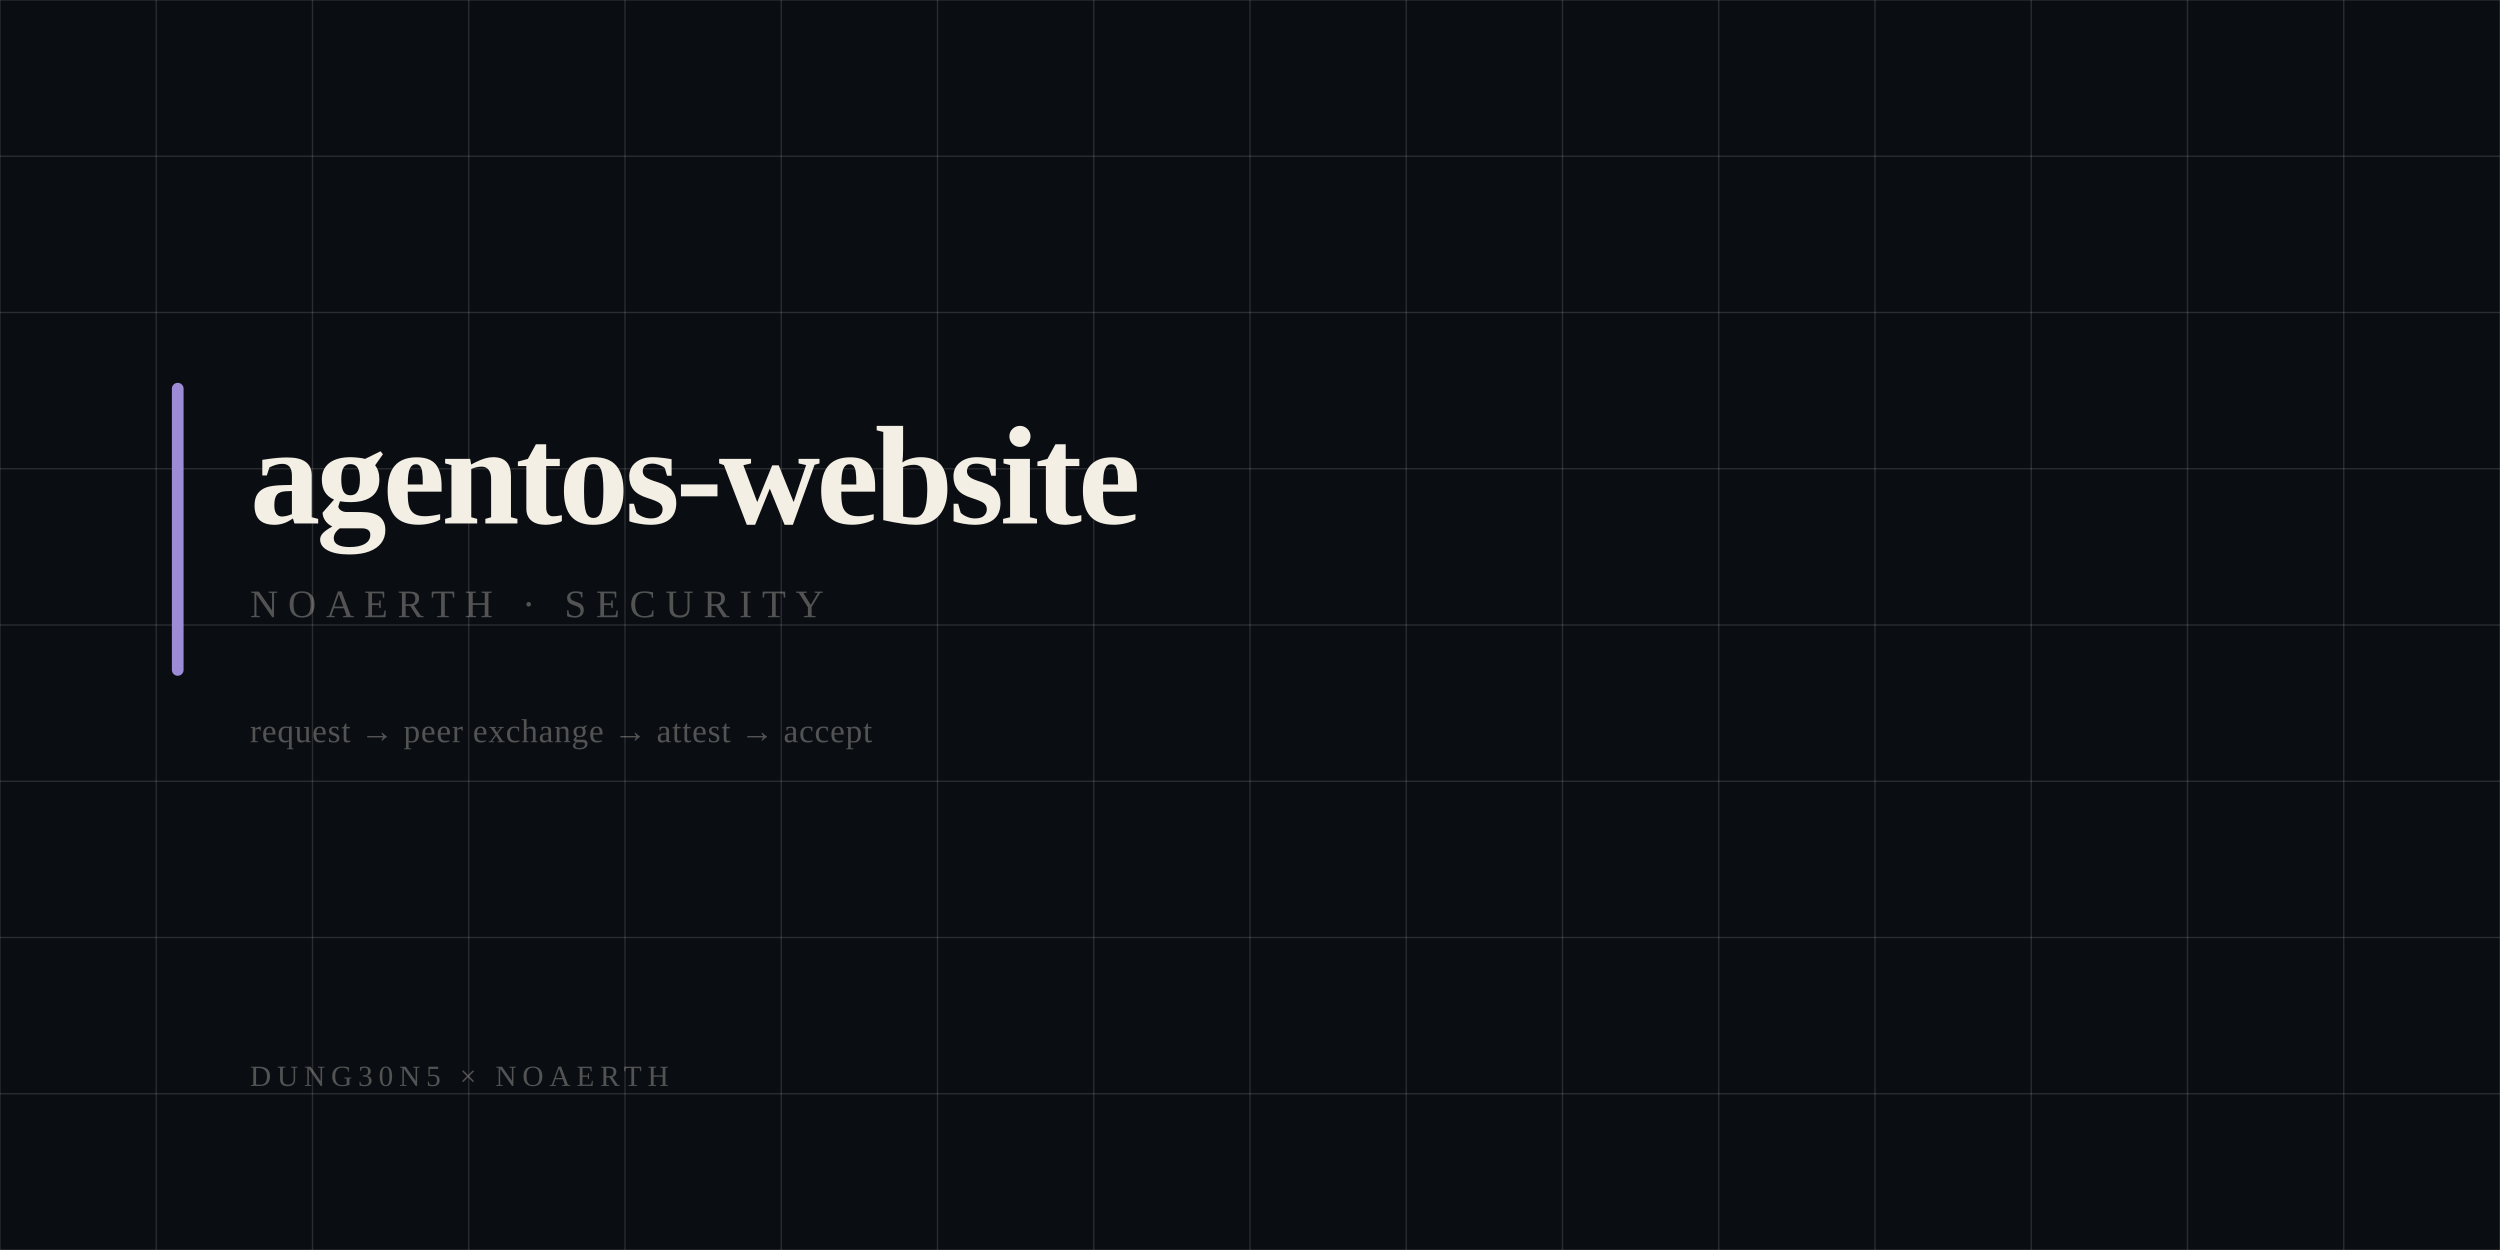
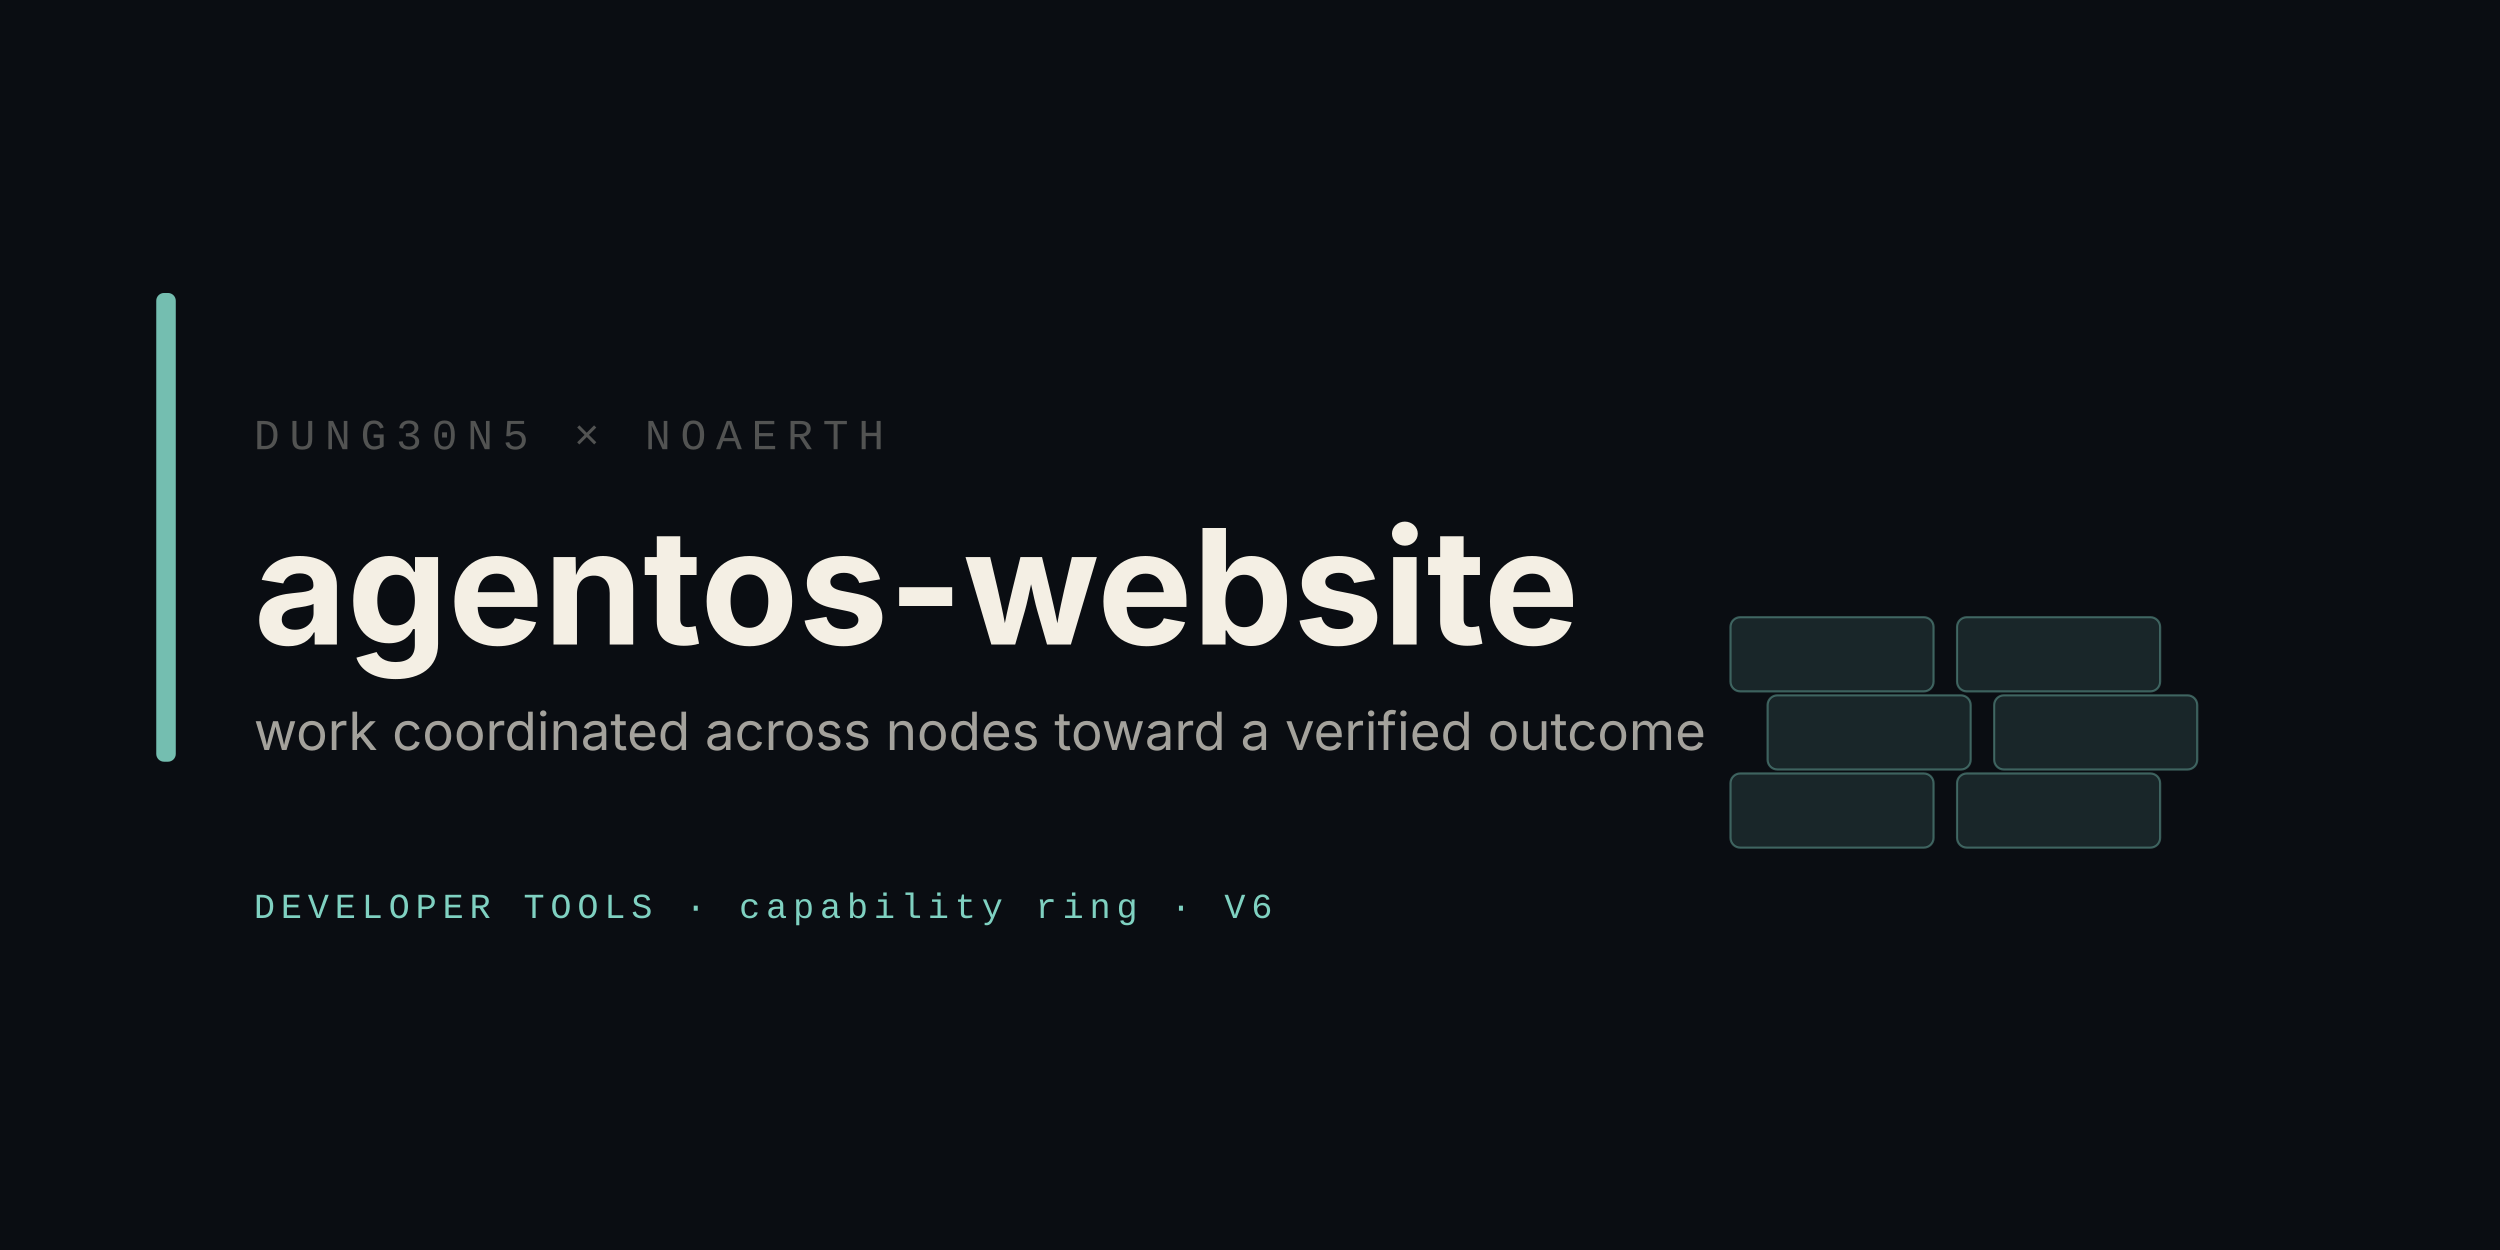
- <svg xmlns="http://www.w3.org/2000/svg" viewBox="0 0 1280 640" width="1280" height="640" role="img" aria-label="agentos-website — NOAERTH project card.">
+ <svg xmlns="http://www.w3.org/2000/svg" viewBox="0 0 1280 640" width="1280" height="640" role="img" aria-label="agentos-website project card">
  <rect width="1280" height="640" fill="#0a0d12" />
-   <line x1="0" y1="0" x2="0" y2="640" stroke="#f4efe424" stroke-width="0.7" />
-   <line x1="80" y1="0" x2="80" y2="640" stroke="#f4efe424" stroke-width="0.7" />
-   <line x1="160" y1="0" x2="160" y2="640" stroke="#f4efe424" stroke-width="0.7" />
-   <line x1="240" y1="0" x2="240" y2="640" stroke="#f4efe424" stroke-width="0.7" />
-   <line x1="320" y1="0" x2="320" y2="640" stroke="#f4efe424" stroke-width="0.7" />
-   <line x1="400" y1="0" x2="400" y2="640" stroke="#f4efe424" stroke-width="0.7" />
-   <line x1="480" y1="0" x2="480" y2="640" stroke="#f4efe424" stroke-width="0.7" />
-   <line x1="560" y1="0" x2="560" y2="640" stroke="#f4efe424" stroke-width="0.7" />
-   <line x1="640" y1="0" x2="640" y2="640" stroke="#f4efe424" stroke-width="0.7" />
-   <line x1="720" y1="0" x2="720" y2="640" stroke="#f4efe424" stroke-width="0.7" />
-   <line x1="800" y1="0" x2="800" y2="640" stroke="#f4efe424" stroke-width="0.7" />
-   <line x1="880" y1="0" x2="880" y2="640" stroke="#f4efe424" stroke-width="0.7" />
-   <line x1="960" y1="0" x2="960" y2="640" stroke="#f4efe424" stroke-width="0.7" />
-   <line x1="1040" y1="0" x2="1040" y2="640" stroke="#f4efe424" stroke-width="0.7" />
-   <line x1="1120" y1="0" x2="1120" y2="640" stroke="#f4efe424" stroke-width="0.7" />
-   <line x1="1200" y1="0" x2="1200" y2="640" stroke="#f4efe424" stroke-width="0.7" />
-   <line x1="1280" y1="0" x2="1280" y2="640" stroke="#f4efe424" stroke-width="0.7" />
-   <line x1="0" y1="0" x2="1280" y2="0" stroke="#f4efe424" stroke-width="0.7" />
-   <line x1="0" y1="80" x2="1280" y2="80" stroke="#f4efe424" stroke-width="0.7" />
-   <line x1="0" y1="160" x2="1280" y2="160" stroke="#f4efe424" stroke-width="0.7" />
-   <line x1="0" y1="240" x2="1280" y2="240" stroke="#f4efe424" stroke-width="0.7" />
-   <line x1="0" y1="320" x2="1280" y2="320" stroke="#f4efe424" stroke-width="0.7" />
-   <line x1="0" y1="400" x2="1280" y2="400" stroke="#f4efe424" stroke-width="0.7" />
-   <line x1="0" y1="480" x2="1280" y2="480" stroke="#f4efe424" stroke-width="0.7" />
-   <line x1="0" y1="560" x2="1280" y2="560" stroke="#f4efe424" stroke-width="0.7" />
-   <line x1="0" y1="640" x2="1280" y2="640" stroke="#f4efe424" stroke-width="0.7" />
-   <rect x="88" y="196" width="6" height="150" rx="3" fill="#9d8bd6" />
-   <text x="128" y="268" fill="#f4efe4" font-size="72" font-weight="680" letter-spacing="-2">agentos-website</text>
-   <text x="128" y="316" fill="#f4efe44f" font-size="20" letter-spacing="5">NOAERTH · SECURITY</text>
-   <text x="128" y="380" fill="#f4efe44f" font-size="17" letter-spacing="0.4">request → peer exchange → attest → accept</text>
-   <text x="128" y="556" fill="#f4efe44f" font-size="15" letter-spacing="3">DUNG30N5 × NOAERTH</text>
+   <rect x="886" y="396" width="104" height="38" rx="5" fill="#7fd1c1" fill-opacity="0.13" stroke="#7fd1c1" stroke-width="1.1" stroke-opacity="0.4" />
+   <rect x="1002" y="396" width="104" height="38" rx="5" fill="#7fd1c1" fill-opacity="0.13" stroke="#7fd1c1" stroke-width="1.1" stroke-opacity="0.4" />
+   <rect x="905" y="356" width="104" height="38" rx="5" fill="#7fd1c1" fill-opacity="0.13" stroke="#7fd1c1" stroke-width="1.1" stroke-opacity="0.4" />
+   <rect x="1021" y="356" width="104" height="38" rx="5" fill="#7fd1c1" fill-opacity="0.13" stroke="#7fd1c1" stroke-width="1.1" stroke-opacity="0.4" />
+   <rect x="886" y="316" width="104" height="38" rx="5" fill="#7fd1c1" fill-opacity="0.13" stroke="#7fd1c1" stroke-width="1.1" stroke-opacity="0.4" />
+   <rect x="1002" y="316" width="104" height="38" rx="5" fill="#7fd1c1" fill-opacity="0.13" stroke="#7fd1c1" stroke-width="1.1" stroke-opacity="0.4" />
+   <rect x="80" y="150" width="10" height="240" rx="4" fill="#7fd1c1" opacity="0.9" />
+   <text x="130" y="230" font-family="ui-monospace, SFMono-Regular, Menlo, Monaco, Consolas, 'Liberation Mono', monospace" font-size="22" letter-spacing="5" fill="#f4efe44f">DUNG30N5 × NOAERTH</text>
+   <text x="130" y="330" font-family="-apple-system, BlinkMacSystemFont, 'Segoe UI', Inter, Helvetica, Arial, sans-serif" font-size="82" font-weight="700" fill="#f4efe4">agentos-website</text>
+   <text x="130" y="384" font-family="-apple-system, BlinkMacSystemFont, 'Segoe UI', Inter, Helvetica, Arial, sans-serif" font-size="27" fill="#f4efe4a8">work coordinated across nodes toward a verified outcome</text>
+   <text x="130" y="470" font-family="ui-monospace, SFMono-Regular, Menlo, Monaco, Consolas, 'Liberation Mono', monospace" font-size="18" fill="#7fd1c1" letter-spacing="3">DEVELOPER TOOLS · capability ring · V6</text>
</svg>
